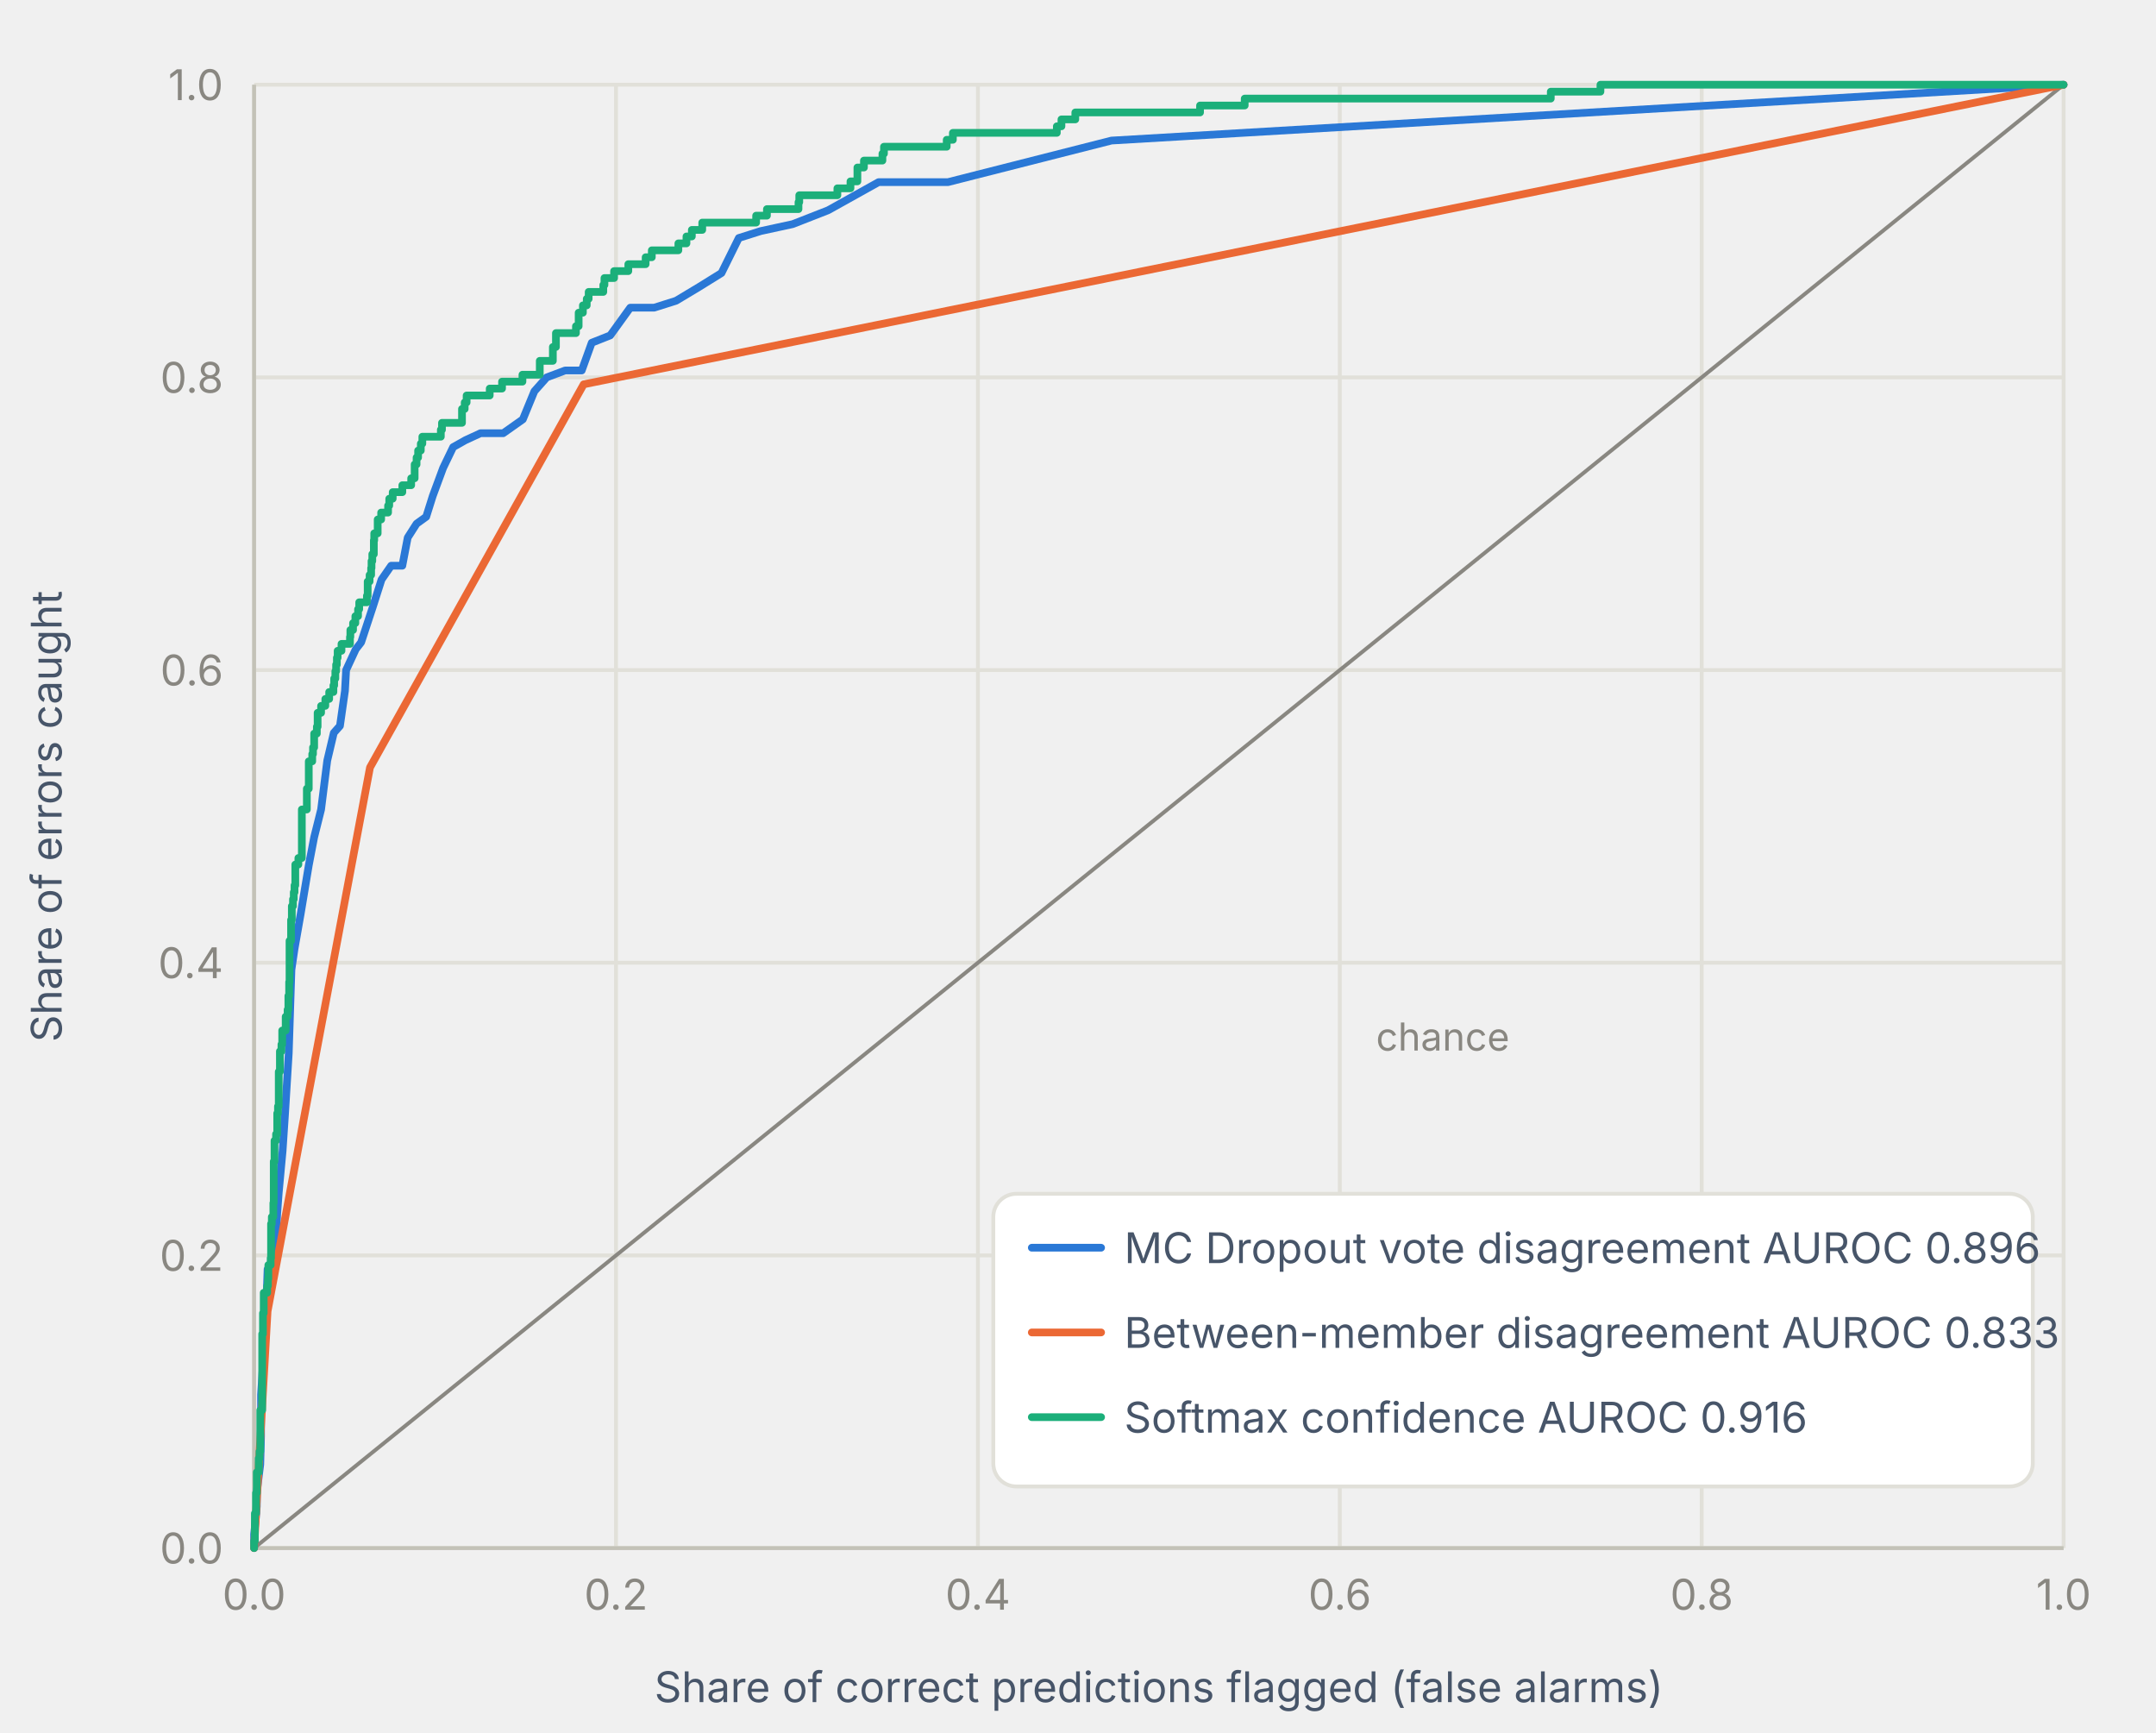
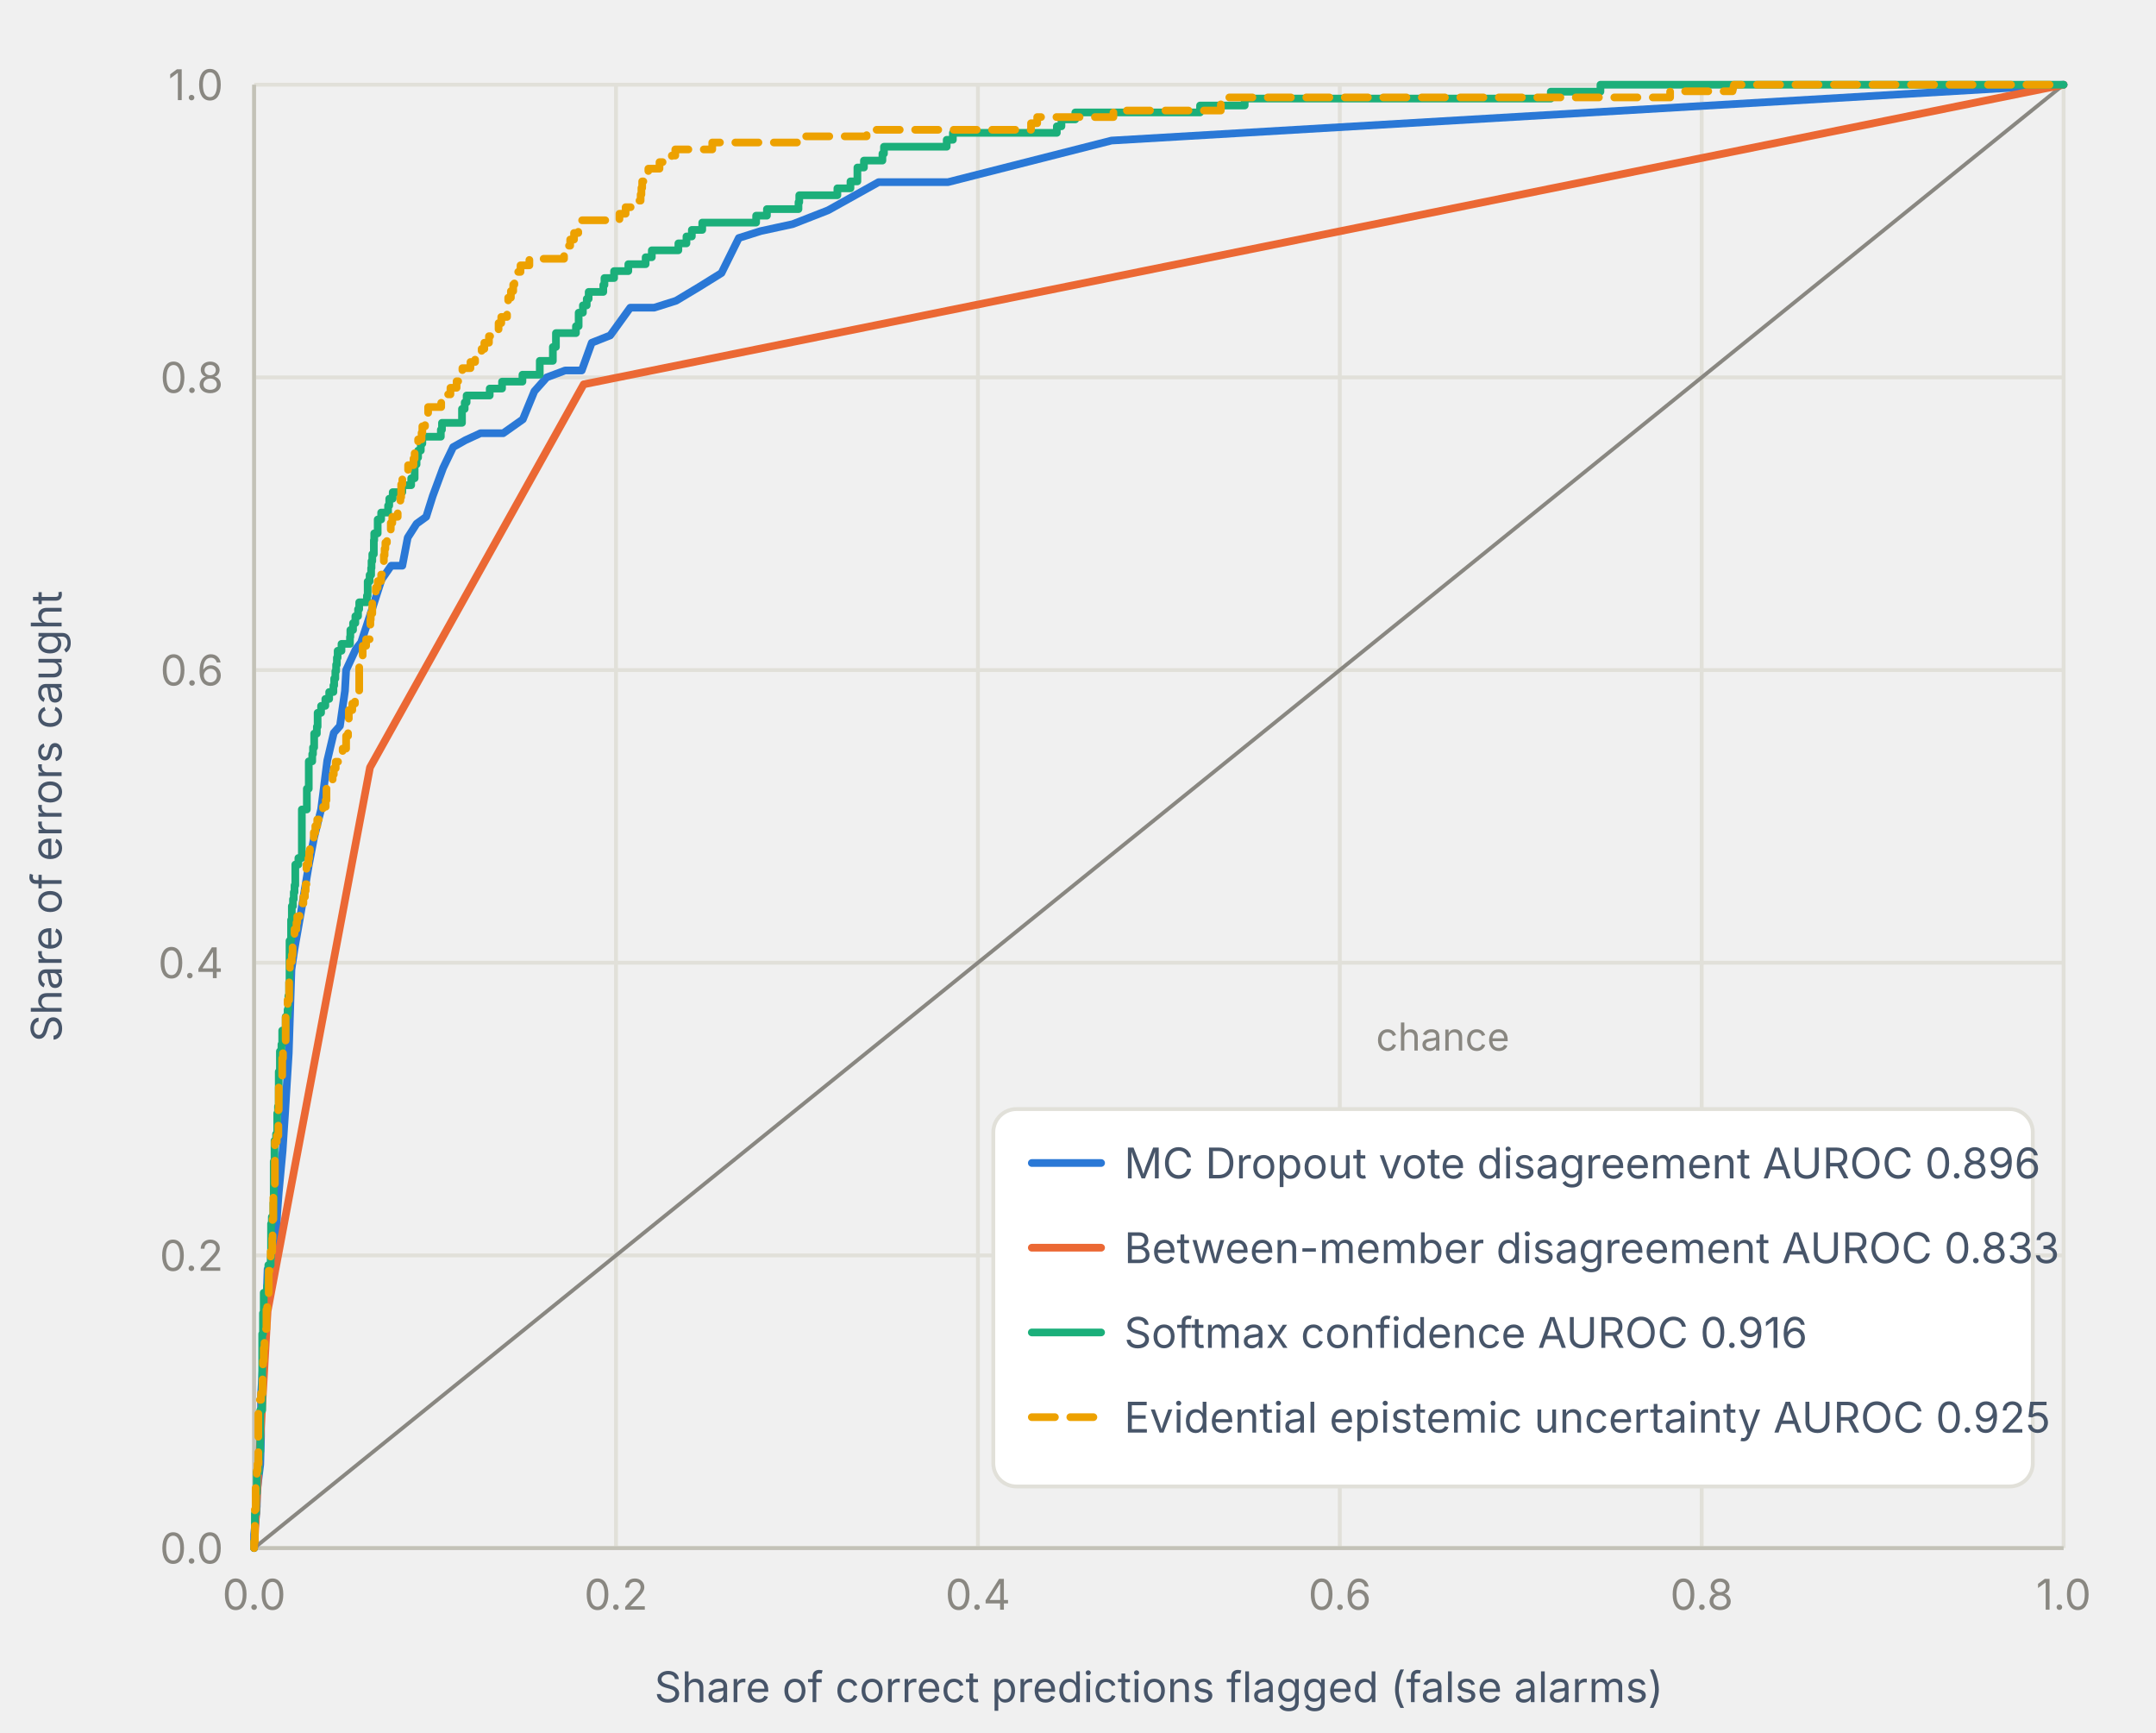
<svg xmlns="http://www.w3.org/2000/svg" viewBox="0 0 560 450" role="img" aria-label="ROC curves: how well each uncertainty signal separates wrong from correct predictions" font-family="system-ui, -apple-system, &quot;Segoe UI&quot;, sans-serif" font-size="11">
  <line x1="66.0" y1="402.0" x2="536.0" y2="402.0" stroke="#e1e0d9" stroke-width="1" />
  <line x1="66.0" y1="22.0" x2="66.0" y2="402.0" stroke="#e1e0d9" stroke-width="1" />
  <text x="58.0" y="406.0" fill="#898781" text-anchor="end" font-size="11" font-weight="400">0.0</text>
  <text x="66.0" y="418.0" fill="#898781" text-anchor="middle" font-size="11" font-weight="400">0.0</text>
  <line x1="66.0" y1="326.0" x2="536.0" y2="326.0" stroke="#e1e0d9" stroke-width="1" />
  <line x1="160.0" y1="22.0" x2="160.0" y2="402.0" stroke="#e1e0d9" stroke-width="1" />
  <text x="58.0" y="330.0" fill="#898781" text-anchor="end" font-size="11" font-weight="400">0.2</text>
  <text x="160.0" y="418.0" fill="#898781" text-anchor="middle" font-size="11" font-weight="400">0.2</text>
  <line x1="66.0" y1="250.0" x2="536.0" y2="250.0" stroke="#e1e0d9" stroke-width="1" />
  <line x1="254.0" y1="22.0" x2="254.0" y2="402.0" stroke="#e1e0d9" stroke-width="1" />
  <text x="58.0" y="254.0" fill="#898781" text-anchor="end" font-size="11" font-weight="400">0.4</text>
  <text x="254.0" y="418.0" fill="#898781" text-anchor="middle" font-size="11" font-weight="400">0.4</text>
  <line x1="66.0" y1="174.0" x2="536.0" y2="174.0" stroke="#e1e0d9" stroke-width="1" />
  <line x1="348.0" y1="22.0" x2="348.0" y2="402.0" stroke="#e1e0d9" stroke-width="1" />
  <text x="58.0" y="178.0" fill="#898781" text-anchor="end" font-size="11" font-weight="400">0.6</text>
  <text x="348.0" y="418.0" fill="#898781" text-anchor="middle" font-size="11" font-weight="400">0.6</text>
  <line x1="66.0" y1="98.0" x2="536.0" y2="98.0" stroke="#e1e0d9" stroke-width="1" />
  <line x1="442.0" y1="22.0" x2="442.0" y2="402.0" stroke="#e1e0d9" stroke-width="1" />
  <text x="58.0" y="102.0" fill="#898781" text-anchor="end" font-size="11" font-weight="400">0.8</text>
  <text x="442.0" y="418.0" fill="#898781" text-anchor="middle" font-size="11" font-weight="400">0.8</text>
  <line x1="66.0" y1="22.0" x2="536.0" y2="22.0" stroke="#e1e0d9" stroke-width="1" />
  <line x1="536.0" y1="22.0" x2="536.0" y2="402.0" stroke="#e1e0d9" stroke-width="1" />
  <text x="58.0" y="26.0" fill="#898781" text-anchor="end" font-size="11" font-weight="400">1.0</text>
  <text x="536.0" y="418.0" fill="#898781" text-anchor="middle" font-size="11" font-weight="400">1.0</text>
  <line x1="66.0" y1="402.0" x2="536.0" y2="402.0" stroke="#c3c2b7" stroke-width="1" />
  <line x1="66.0" y1="22.0" x2="66.0" y2="402.0" stroke="#c3c2b7" stroke-width="1" />
  <line x1="66.0" y1="402.0" x2="536.0" y2="22.0" stroke="#898781" stroke-width="1" />
  <text x="357.4" y="272.8" fill="#898781" text-anchor="start" font-size="10" font-weight="400">chance</text>
  <polyline points="66.0,402.0 66.0,400.2 66.0,398.4 66.4,394.8 66.7,391.1 66.7,387.5 67.6,380.3 67.8,373.0 67.8,362.2 68.5,351.3 69.0,344.1 69.5,329.6 71.0,327.8 71.1,327.8 71.5,326.0 72.0,315.1 72.4,309.7 73.4,298.9 74.0,289.8 75.0,273.5 75.7,251.8 76.5,246.4 78.1,237.3 80.2,224.7 81.6,217.4 83.4,210.2 85.0,197.5 86.7,190.3 88.3,188.5 89.6,179.4 89.9,174.0 92.4,168.6 93.8,166.8 96.8,157.7 99.1,150.5 101.6,146.9 104.5,146.9 105.9,139.6 108.2,136.0 110.7,134.2 112.4,128.8 115.1,121.5 117.7,116.1 120.9,114.3 124.8,112.5 130.7,112.5 135.8,108.9 138.8,101.6 142.0,98.0 146.8,96.2 151.1,96.2 153.7,89.0 158.5,87.1 163.7,79.9 169.9,79.9 175.6,78.1 181.6,74.5 187.4,70.9 191.9,61.8 197.6,60.0 205.9,58.2 215.1,54.6 228.2,47.3 246.2,47.3 288.7,36.5 536.0,22.0" fill="none" stroke="#2a78d6" stroke-width="2" stroke-linejoin="round" stroke-linecap="round" />
  <polyline points="66.0,402.0 69.5,340.5 96.1,199.3 151.6,99.8 536.0,22.0" fill="none" stroke="#eb6834" stroke-width="2" stroke-linejoin="round" stroke-linecap="round" />
  <polyline points="66.0,402.0 66.0,400.2 66.2,400.2 66.2,393.0 66.5,393.0 66.5,387.7 66.7,387.7 66.7,382.3 67.2,382.3 67.2,378.7 67.4,378.7 67.4,376.9 67.6,376.9 67.6,366.2 68.1,366.2 68.1,346.4 68.3,346.4 68.3,341.0 68.5,341.0 68.5,335.7 69.4,335.7 69.4,333.9 69.6,333.9 69.6,332.1 69.7,332.1 69.7,328.5 70.3,328.5 70.3,326.7 70.4,326.7 70.4,317.8 70.6,317.8 70.6,316.0 71.0,316.0 71.0,312.4 71.1,312.4 71.1,301.6 71.3,301.6 71.3,296.2 71.7,296.2 71.7,294.5 72.0,294.5 72.0,289.1 72.2,289.1 72.2,287.3 72.4,287.3 72.4,278.3 72.7,278.3 72.7,273.0 73.1,273.0 73.1,271.2 73.3,271.2 73.3,267.6 73.6,267.6 74.2,267.6 74.2,264.0 74.7,264.0 74.7,262.2 74.9,262.2 74.9,258.6 75.1,258.6 75.1,255.0 75.2,255.0 75.2,244.3 75.6,244.3 75.6,238.9 75.8,238.9 75.8,235.3 76.1,235.3 76.1,233.5 76.3,233.5 76.3,231.7 76.5,231.7 76.5,229.9 76.7,229.9 76.7,224.5 77.5,224.5 77.5,222.8 78.4,222.8 78.4,210.2 79.7,210.2 79.7,204.8 80.2,204.8 80.2,197.7 81.1,197.7 81.1,195.8 81.3,195.8 81.3,194.1 81.6,194.1 81.6,190.5 82.3,190.5 82.3,188.7 82.5,188.7 82.5,185.1 83.4,185.1 83.4,183.3 84.5,183.3 84.5,181.5 85.5,181.5 85.5,179.7 86.6,179.7 86.6,178.0 86.8,178.0 86.8,176.2 87.1,176.2 87.1,174.3 87.3,174.3 87.3,172.6 87.5,172.6 87.5,170.8 87.7,170.8 87.7,169.0 88.7,169.0 88.7,167.2 90.9,167.2 90.9,165.4 91.0,165.4 91.0,163.6 91.7,163.6 91.7,161.8 92.3,161.8 92.3,160.0 93.0,160.0 93.0,158.2 93.3,158.2 93.3,156.4 95.3,156.4 95.3,154.7 95.5,154.7 95.5,151.0 96.0,151.0 96.0,149.3 96.4,149.3 96.4,147.5 96.5,147.5 96.5,145.7 96.7,145.7 96.7,143.9 97.1,143.9 97.1,140.3 97.2,140.3 97.2,138.5 98.1,138.5 98.1,134.9 99.0,134.9 99.0,133.1 100.8,133.1 100.8,131.3 101.1,131.3 101.1,129.5 102.0,129.5 102.0,127.8 104.5,127.8 104.5,126.0 106.8,126.0 106.8,124.2 107.7,124.2 107.7,120.6 108.2,120.6 108.2,118.8 108.6,118.8 108.6,117.0 109.3,117.0 109.3,115.2 109.7,115.2 109.7,113.4 114.5,113.4 114.5,111.6 114.8,111.6 114.8,109.8 120.0,109.8 120.0,106.2 120.7,106.2 120.7,104.5 121.2,104.5 121.2,102.7 127.2,102.7 127.2,100.9 130.4,100.9 130.4,99.1 135.7,99.1 135.7,97.3 140.2,97.3 140.2,93.7 143.6,93.7 143.6,90.1 144.4,90.1 144.4,86.5 149.6,86.5 149.6,84.7 150.3,84.7 150.3,81.2 151.4,81.2 151.4,79.3 152.4,79.3 152.4,77.6 152.9,77.6 152.9,75.8 156.7,75.8 156.7,74.0 157.0,74.0 157.0,72.2 159.5,72.2 159.5,70.4 163.2,70.4 163.2,68.6 167.7,68.6 167.7,66.8 169.3,66.8 169.3,65.0 176.2,65.0 176.2,63.2 178.3,63.2 178.3,61.4 179.7,61.4 179.7,59.7 182.4,59.7 182.4,57.8 196.4,57.8 196.4,56.0 199.2,56.0 199.2,54.3 207.4,54.3 207.4,52.5 207.6,52.5 207.6,50.7 217.5,50.7 217.5,48.9 220.9,48.9 220.9,47.1 222.7,47.1 222.7,43.5 224.4,43.5 224.4,41.7 229.2,41.7 229.2,39.9 229.6,39.9 229.6,38.1 245.9,38.1 245.9,36.3 247.5,36.3 247.5,34.5 274.5,34.5 274.5,32.8 275.7,32.8 275.7,31.0 279.3,31.0 279.3,29.2 311.7,29.2 311.7,27.4 323.3,27.4 323.3,25.6 402.8,25.6 402.8,23.8 415.7,23.8 415.7,22.0 420.9,22.0 421.2,22.0 437.2,22.0 437.5,22.0 438.2,22.0 438.8,22.0 439.8,22.0 440.2,22.0 443.9,22.0 444.3,22.0 444.4,22.0 444.8,22.0 447.1,22.0 447.5,22.0 448.5,22.0 448.9,22.0 450.8,22.0 451.2,22.0 451.4,22.0 451.9,22.0 452.2,22.0 452.8,22.0 453.1,22.0 456.0,22.0 456.3,22.0 460.8,22.0 461.1,22.0 462.2,22.0 462.9,22.0 463.1,22.0 463.4,22.0 463.9,22.0 464.7,22.0 465.0,22.0 466.3,22.0 466.6,22.0 467.3,22.0 467.7,22.0 468.0,22.0 468.4,22.0 468.6,22.0 468.9,22.0 473.5,22.0 473.9,22.0 474.8,22.0 475.1,22.0 475.7,22.0 476.0,22.0 476.2,22.0 476.5,22.0 476.9,22.0 477.2,22.0 477.6,22.0 478.0,22.0 478.1,22.0 478.5,22.0 479.0,22.0 479.7,22.0 480.6,22.0 481.0,22.0 481.7,22.0 482.7,22.0 483.3,22.0 484.2,22.0 484.9,22.0 485.2,22.0 485.6,22.0 485.9,22.0 486.7,22.0 487.5,22.0 487.9,22.0 488.3,22.0 488.6,22.0 488.8,22.0 489.3,22.0 489.7,22.0 490.0,22.0 490.7,22.0 491.3,22.0 491.6,22.0 492.0,22.0 492.3,22.0 492.9,22.0 493.4,22.0 493.6,22.0 494.3,22.0 495.0,22.0 495.4,22.0 496.1,22.0 497.3,22.0 498.4,22.0 499.1,22.0 499.4,22.0 499.6,22.0 500.3,22.0 500.7,22.0 501.0,22.0 501.6,22.0 501.7,22.0 503.2,22.0 503.3,22.0 504.0,22.0 504.2,22.0 504.9,22.0 505.8,22.0 506.2,22.0 506.9,22.0 508.0,22.0 508.3,22.0 509.7,22.0 509.9,22.0 511.0,22.0 511.1,22.0 511.9,22.0 512.9,22.0 514.3,22.0 516.7,22.0 517.0,22.0 519.1,22.0 520.0,22.0 524.6,22.0 536.0,22.0" fill="none" stroke="#1baf7a" stroke-width="2" stroke-linejoin="round" stroke-linecap="round" />
+   <polyline points="66.0,402.0 66.0,400.3 66.2,400.3 66.2,392.0 66.4,392.0 66.4,385.2 66.7,385.2 66.7,381.9 66.9,381.9 66.9,380.2 67.1,380.2 67.1,366.8 67.3,366.8 67.3,363.5 67.8,363.5 67.8,361.8 68.2,361.8 68.2,356.8 68.3,356.8 68.3,353.4 68.5,353.4 68.5,350.1 68.7,350.1 68.7,348.4 68.9,348.4 68.9,345.1 69.2,345.1 69.2,340.1 69.4,340.1 69.4,338.4 69.8,338.4 69.8,330.0 70.1,330.0 70.1,326.7 70.3,326.7 70.3,325.0 70.7,325.0 70.7,321.6 70.8,321.6 70.8,316.6 71.0,316.6 71.0,309.9 71.4,309.9 71.4,296.5 71.9,296.5 71.9,294.9 72.3,294.9 72.3,288.2 72.4,288.2 72.4,281.5 73.3,281.5 73.3,274.8 73.5,274.8 73.5,273.1 74.0,273.1 74.0,271.4 74.2,271.4 74.2,263.1 74.6,263.1 74.6,261.4 74.7,261.4 74.7,259.7 75.1,259.7 75.1,253.0 75.3,253.0 75.3,249.7 75.8,249.7 75.8,248.0 76.0,248.0 76.0,244.6 76.3,244.6 76.3,243.0 76.5,243.0 76.5,241.3 77.0,241.3 77.0,239.6 77.2,239.6 77.2,238.0 77.8,238.0 77.8,236.3 78.1,236.3 78.1,234.6 78.8,234.6 78.8,232.9 79.2,232.9 79.2,231.3 79.4,231.3 79.4,229.6 79.6,229.6 79.6,224.5 80.1,224.5 80.1,222.9 80.3,222.9 80.3,221.2 80.5,221.2 80.5,219.5 80.6,219.5 80.6,217.9 81.5,217.9 81.5,216.2 81.9,216.2 81.9,214.5 82.4,214.5 82.4,212.8 83.3,212.8 83.3,211.2 83.9,211.2 83.9,209.5 84.6,209.5 84.6,207.8 84.8,207.8 84.8,204.5 85.8,204.5 85.8,202.8 86.4,202.8 86.4,201.1 86.7,201.1 86.7,199.5 87.2,199.5 87.2,197.8 87.8,197.8 87.8,196.1 89.0,196.1 89.0,194.4 89.9,194.4 89.9,191.1 90.4,191.1 90.4,187.7 90.6,187.7 90.6,184.4 91.5,184.4 91.5,182.7 92.2,182.7 92.2,181.0 92.4,181.0 92.4,179.4 93.3,179.4 93.3,172.7 93.5,172.7 93.5,171.0 94.2,171.0 94.2,167.7 95.1,167.7 95.1,166.0 96.0,166.0 96.0,164.3 96.2,164.3 96.2,160.9 96.3,160.9 96.3,159.3 96.7,159.3 96.7,155.9 97.6,155.9 97.6,152.6 98.1,152.6 98.1,150.9 99.0,150.9 99.0,149.2 99.2,149.2 99.2,145.9 99.7,145.9 99.7,144.2 99.9,144.2 99.9,142.5 100.1,142.5 100.1,140.9 100.5,140.9 100.5,139.2 100.8,139.2 100.8,137.5 101.5,137.5 101.5,135.8 101.9,135.8 101.9,134.2 103.3,134.2 103.3,132.5 104.0,132.5 104.0,129.1 104.2,129.1 104.2,125.8 104.5,125.8 104.5,124.1 106.0,124.1 106.0,120.8 107.4,120.8 107.4,119.1 107.7,119.1 107.7,115.7 108.6,115.7 108.6,114.1 109.5,114.1 109.5,112.4 109.7,112.4 109.7,110.7 110.4,110.7 110.4,109.1 110.6,109.1 110.6,107.4 111.2,107.4 111.2,105.7 114.6,105.7 114.6,104.0 116.0,104.0 116.0,102.4 117.0,102.4 117.0,100.7 118.6,100.7 118.6,99.0 119.0,99.0 119.5,99.0 119.5,97.3 120.1,97.3 120.1,95.6 122.2,95.6 122.2,94.0 123.4,94.0 123.4,92.3 125.1,92.3 125.1,90.6 125.8,90.6 125.8,89.0 127.0,89.0 127.0,87.3 128.7,87.3 128.7,85.6 129.5,85.6 129.5,83.9 130.2,83.9 130.2,82.3 131.7,82.3 131.7,80.6 131.8,80.6 131.8,78.9 132.0,78.9 132.0,77.3 132.7,77.3 132.7,75.6 133.3,75.6 133.3,73.9 133.6,73.9 133.6,72.2 134.1,72.2 134.1,70.6 135.2,70.6 135.2,68.9 137.5,68.9 137.5,67.2 146.5,67.2 146.5,65.5 147.7,65.5 147.7,63.8 148.1,63.8 148.1,62.2 149.1,62.2 149.1,60.5 150.2,60.5 150.2,57.2 160.9,57.2 160.9,55.5 162.5,55.5 162.5,53.8 165.2,53.8 165.2,52.1 166.4,52.1 166.4,50.5 166.6,50.5 166.6,48.8 166.8,48.8 166.8,47.1 167.7,47.1 167.7,45.4 168.4,45.4 168.4,43.8 171.3,43.8 171.3,42.1 174.5,42.1 174.5,40.4 175.4,40.4 175.4,38.8 185.0,38.8 185.0,37.0 208.4,37.0 208.4,35.4 225.1,35.4 225.1,33.7 267.8,33.7 267.8,32.0 269.4,32.0 269.4,30.4 289.2,30.4 289.2,28.7 317.1,28.7 317.1,27.0 318.9,27.0 318.9,25.3 433.8,25.3 433.8,23.7 442.3,23.7 442.7,23.7 446.6,23.7 447.0,23.7 447.7,23.7 448.0,23.7 450.0,23.7 450.4,22.0 450.9,22.0 451.3,22.0 451.8,22.0 452.3,22.0 452.7,22.0 453.4,22.0 454.5,22.0 454.8,22.0 455.3,22.0 455.7,22.0 455.9,22.0 456.6,22.0 456.8,22.0 457.1,22.0 458.2,22.0 458.9,22.0 460.7,22.0 461.4,22.0 461.8,22.0 461.9,22.0 462.3,22.0 462.5,22.0 462.8,22.0 463.4,22.0 463.6,22.0 464.3,22.0 464.8,22.0 465.0,22.0 465.9,22.0 466.1,22.0 466.6,22.0 467.0,22.0 468.0,22.0 468.4,22.0 468.6,22.0 468.9,22.0 469.4,22.0 469.6,22.0 471.0,22.0 471.8,22.0 472.8,22.0 473.2,22.0 473.3,22.0 475.0,22.0 475.3,22.0 476.2,22.0 476.6,22.0 479.1,22.0 479.3,22.0 480.5,22.0 482.5,22.0 484.6,22.0 485.3,22.0 488.2,22.0 489.4,22.0 491.4,22.0 495.2,22.0 499.1,22.0 503.9,22.0 508.4,22.0 512.5,22.0 516.9,22.0 524.8,22.0 531.9,22.0 536.0,22.0" fill="none" stroke="#eda100" stroke-width="2" stroke-linejoin="round" stroke-linecap="round" stroke-dasharray="6 4" />
  <text x="301.0" y="442.0" fill="#475569" text-anchor="middle" font-size="11" font-weight="400">Share of correct predictions flagged (false alarms)</text>
  <text transform="translate(16,212.0) rotate(-90)" fill="#475569" text-anchor="middle" font-size="11">Share of errors caught</text>
-   <rect x="258" y="310" width="270" height="76" rx="6" fill="#ffffff" stroke="#e1e0d9" />
-   <line x1="268" y1="324" x2="286" y2="324" stroke="#2a78d6" stroke-width="2" stroke-linecap="round" />
-   <text x="292.0" y="328.0" fill="#475569" text-anchor="start" font-size="11" font-weight="400">MC Dropout vote disagreement  AUROC 0.896</text>
-   <line x1="268" y1="346" x2="286" y2="346" stroke="#eb6834" stroke-width="2" stroke-linecap="round" />
-   <text x="292.0" y="350.0" fill="#475569" text-anchor="start" font-size="11" font-weight="400">Between-member disagreement  AUROC 0.833</text>
-   <line x1="268" y1="368" x2="286" y2="368" stroke="#1baf7a" stroke-width="2" stroke-linecap="round" />
-   <text x="292.0" y="372.0" fill="#475569" text-anchor="start" font-size="11" font-weight="400">Softmax confidence  AUROC 0.916</text>
+   <rect x="258" y="288" width="270" height="98" rx="6" fill="#ffffff" stroke="#e1e0d9" />
+   <line x1="268" y1="302" x2="286" y2="302" stroke="#2a78d6" stroke-width="2" stroke-linecap="round" />
+   <text x="292.0" y="306.0" fill="#475569" text-anchor="start" font-size="11" font-weight="400">MC Dropout vote disagreement  AUROC 0.896</text>
+   <line x1="268" y1="324" x2="286" y2="324" stroke="#eb6834" stroke-width="2" stroke-linecap="round" />
+   <text x="292.0" y="328.0" fill="#475569" text-anchor="start" font-size="11" font-weight="400">Between-member disagreement  AUROC 0.833</text>
+   <line x1="268" y1="346" x2="286" y2="346" stroke="#1baf7a" stroke-width="2" stroke-linecap="round" />
+   <text x="292.0" y="350.0" fill="#475569" text-anchor="start" font-size="11" font-weight="400">Softmax confidence  AUROC 0.916</text>
+   <line x1="268" y1="368" x2="286" y2="368" stroke="#eda100" stroke-width="2" stroke-linecap="round" stroke-dasharray="6 4" />
+   <text x="292.0" y="372.0" fill="#475569" text-anchor="start" font-size="11" font-weight="400">Evidential epistemic uncertainty  AUROC 0.925</text>
</svg>
